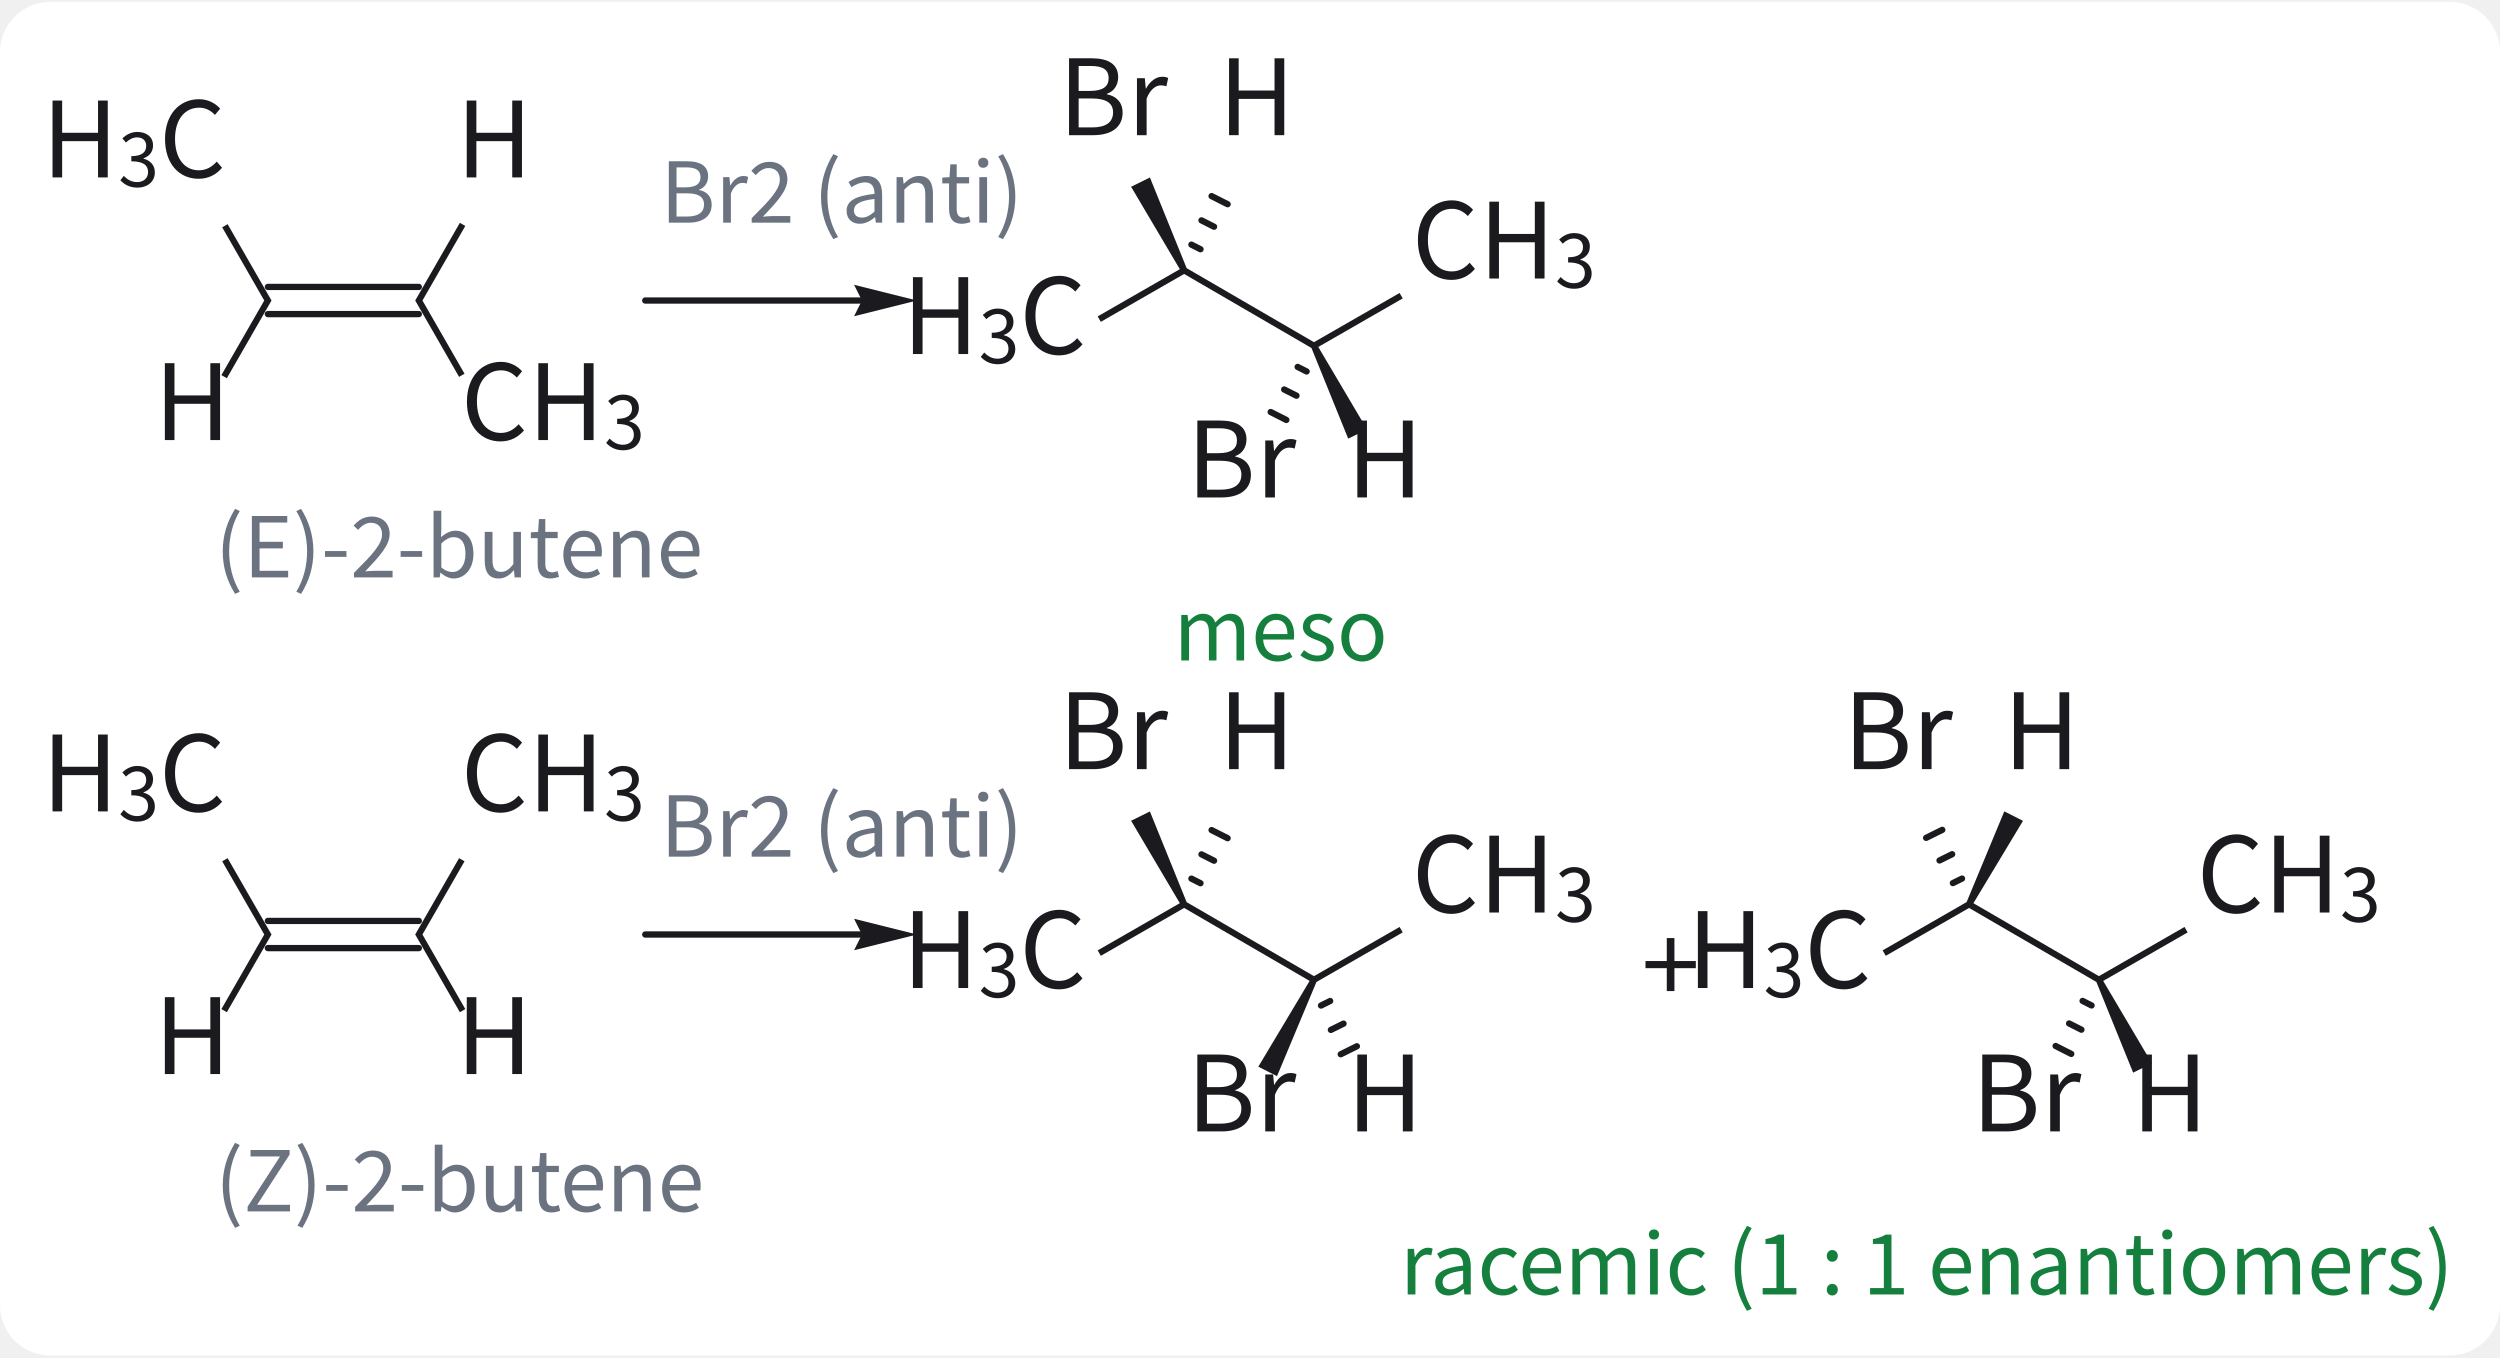
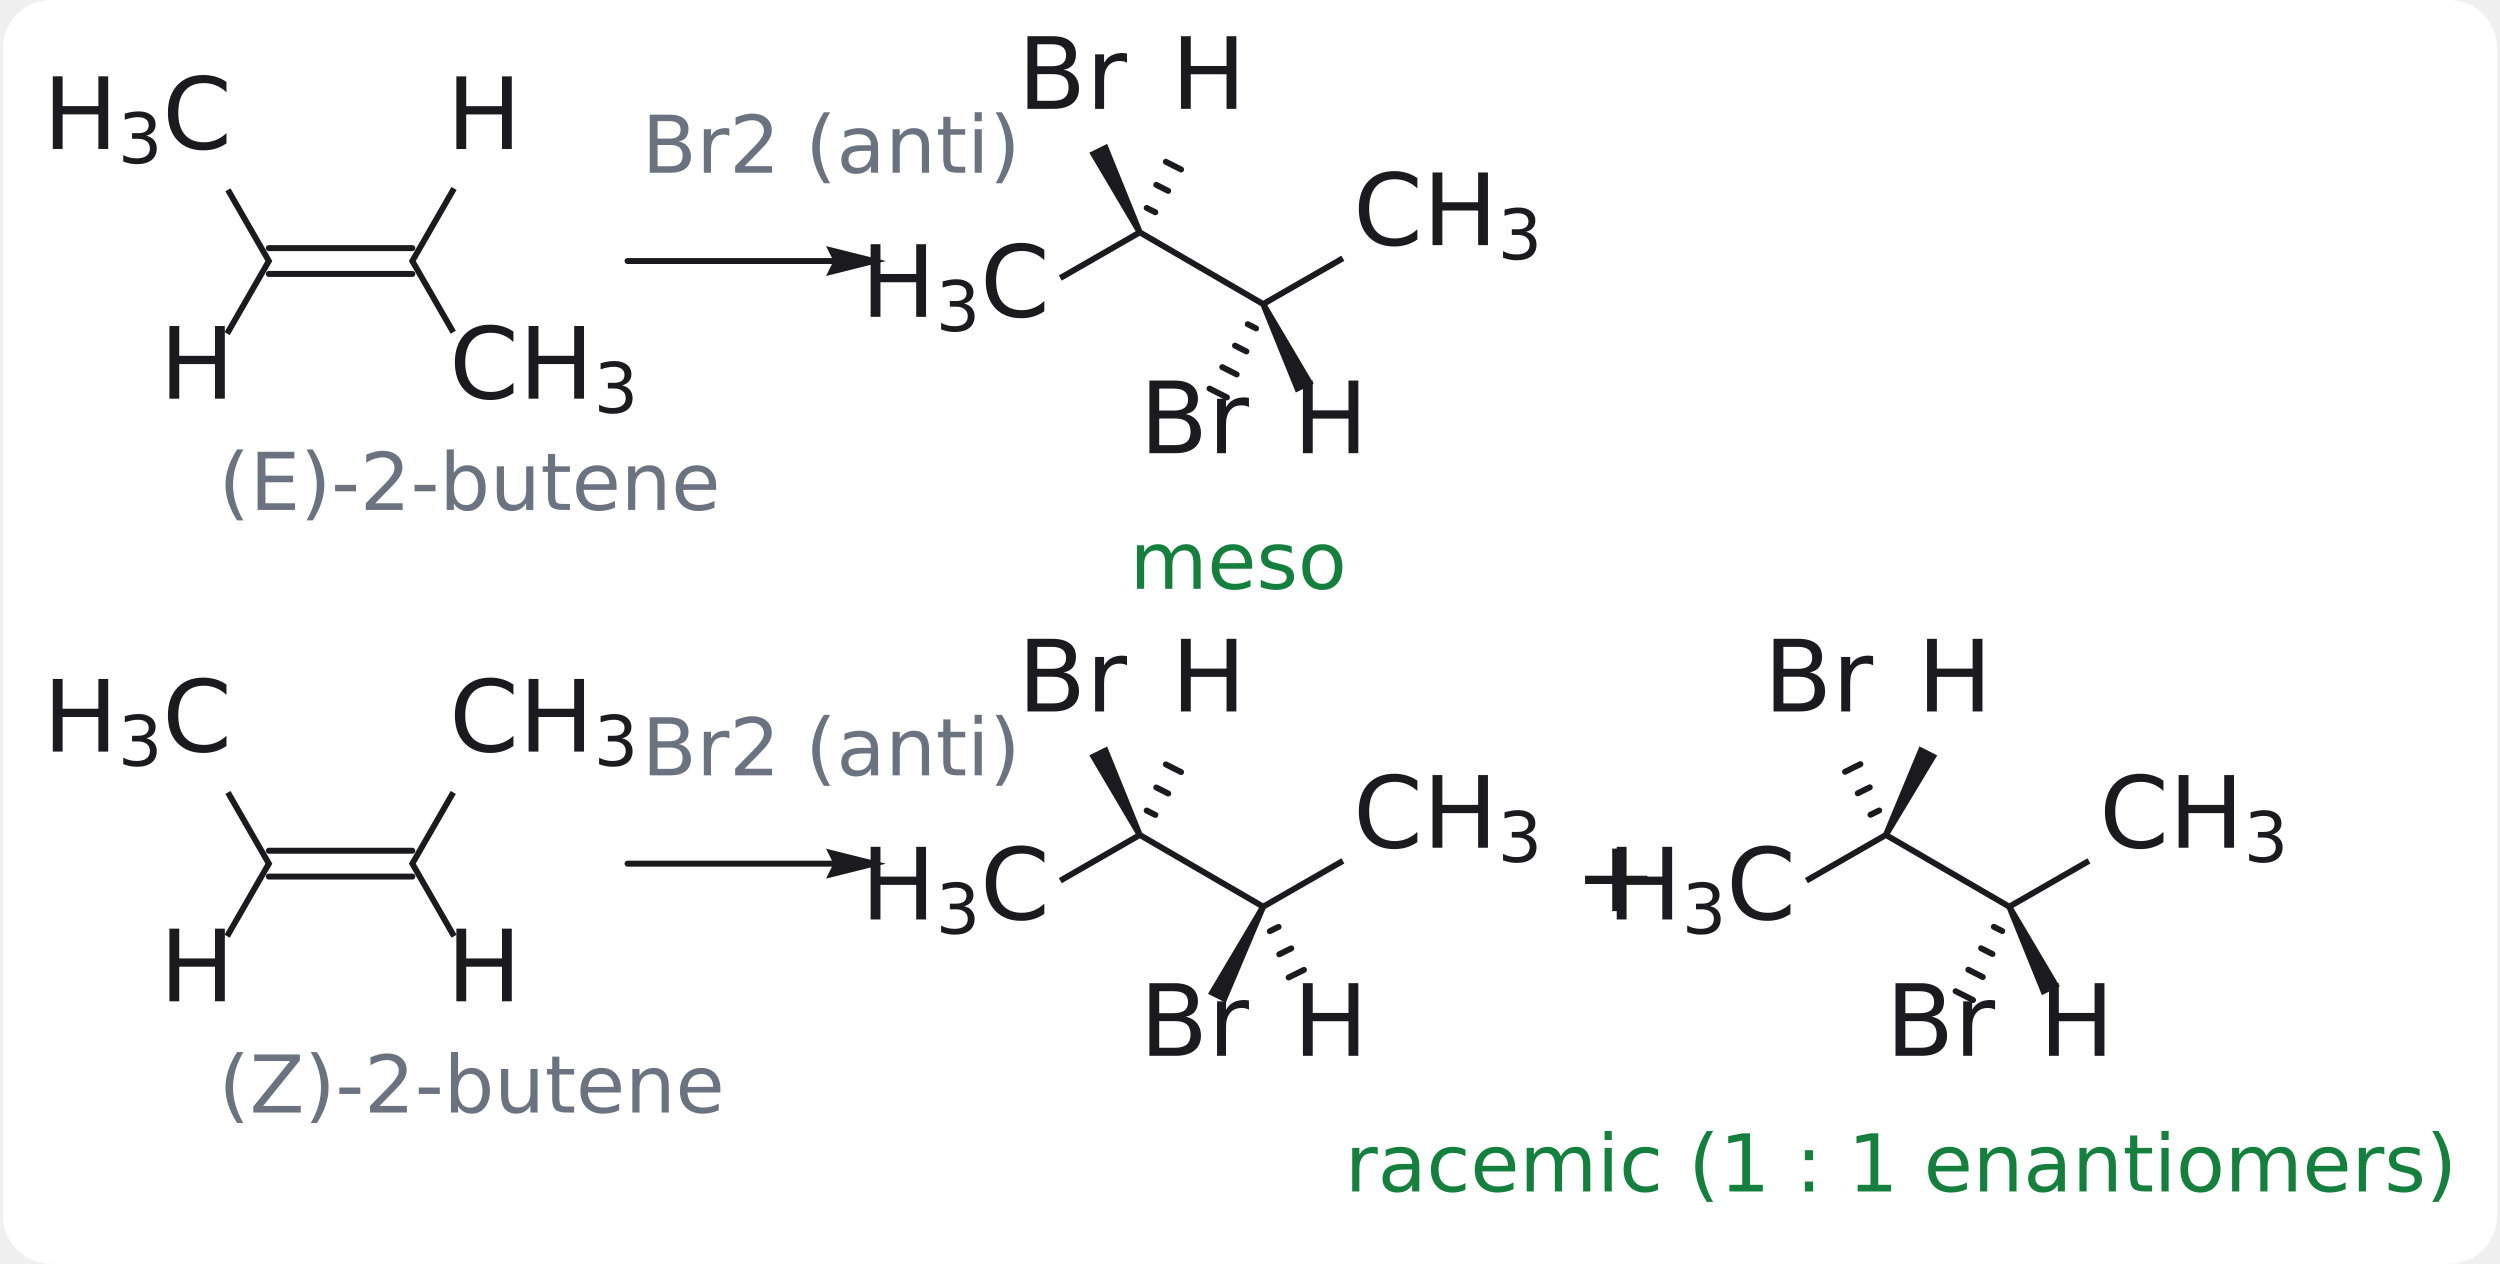
- <svg xmlns="http://www.w3.org/2000/svg" viewBox="-53.535 -83.11 695.599 376.644" width="431" height="234">
+ <svg xmlns="http://www.w3.org/2000/svg" viewBox="-56.771 -76.409 729.954 369.942" width="453" height="229">
  <style>.c-ink.fill{fill:#1b1b1f}.c-ink.stroke{stroke:#1b1b1f}.c-arrow.fill{fill:#c2410c}.c-arrow.stroke{stroke:#c2410c}.c-nu.fill{fill:#1d4ed8}.c-nu.stroke{stroke:#1d4ed8}.c-el.fill{fill:#b91c1c}.c-el.stroke{stroke:#b91c1c}.c-good.fill{fill:#15803d}.c-good.stroke{stroke:#15803d}.c-muted.fill{fill:#6b7280}.c-muted.stroke{stroke:#6b7280}.card{fill:#ffffff}@media (prefers-color-scheme: dark){.c-ink.fill{fill:#e6e6ea}.c-ink.stroke{stroke:#e6e6ea}.c-arrow.fill{fill:#ff9f5a}.c-arrow.stroke{stroke:#ff9f5a}.c-nu.fill{fill:#8ab4ff}.c-nu.stroke{stroke:#8ab4ff}.c-el.fill{fill:#ff8a8a}.c-el.stroke{stroke:#ff8a8a}.c-good.fill{fill:#6ee7a0}.c-good.stroke{stroke:#6ee7a0}.c-muted.fill{fill:#9ca3af}.c-muted.stroke{stroke:#9ca3af}.card{fill:#1e1e1e}}</style>
-   <rect class="card" x="-53.535" y="-83.110" width="695.599" height="376.644" rx="14" />
+   <rect class="card" x="-56.771" y="-76.409" width="729.954" height="369.942" rx="14" />
  <line class="c-ink stroke" x1="21" y1="-3.78" x2="63" y2="-3.78" stroke-width="1.75" stroke-linecap="round" />
  <line class="c-ink stroke" x1="21" y1="3.78" x2="63" y2="3.78" stroke-width="1.75" stroke-linecap="round" />
-   <line class="c-ink stroke" x1="280.492" y1="-14.269" x2="277.964" y2="-15.547" stroke-width="1.75" stroke-linecap="round" />
-   <line class="c-ink stroke" x1="284.264" y1="-20.533" x2="280.769" y2="-22.299" stroke-width="1.75" stroke-linecap="round" />
-   <line class="c-ink stroke" x1="288.036" y1="-26.797" x2="283.574" y2="-29.051" stroke-width="1.75" stroke-linecap="round" />
-   <line class="c-ink stroke" x1="307.526" y1="18.478" x2="310.018" y2="19.738" stroke-width="1.75" stroke-linecap="round" />
-   <line class="c-ink stroke" x1="303.772" y1="24.752" x2="307.195" y2="26.481" stroke-width="1.75" stroke-linecap="round" />
-   <line class="c-ink stroke" x1="300.019" y1="31.025" x2="304.371" y2="33.224" stroke-width="1.75" stroke-linecap="round" />
+   <line class="c-ink stroke" x1="280.491" y1="-14.27" x2="277.965" y2="-15.546" stroke-width="1.75" stroke-linecap="round" />
+   <line class="c-ink stroke" x1="284.262" y1="-20.534" x2="280.772" y2="-22.298" stroke-width="1.75" stroke-linecap="round" />
+   <line class="c-ink stroke" x1="288.032" y1="-26.799" x2="283.578" y2="-29.05" stroke-width="1.75" stroke-linecap="round" />
+   <line class="c-ink stroke" x1="307.548" y1="18.49" x2="309.995" y2="19.726" stroke-width="1.75" stroke-linecap="round" />
+   <line class="c-ink stroke" x1="303.818" y1="24.775" x2="307.149" y2="26.458" stroke-width="1.75" stroke-linecap="round" />
+   <line class="c-ink stroke" x1="300.087" y1="31.059" x2="304.303" y2="33.189" stroke-width="1.75" stroke-linecap="round" />
+   <line class="c-ink stroke" x1="296.357" y1="37.344" x2="301.457" y2="39.921" stroke-width="1.75" stroke-linecap="round" />
  <line class="c-ink stroke" x1="21" y1="172.62" x2="63" y2="172.62" stroke-width="1.75" stroke-linecap="round" />
  <line class="c-ink stroke" x1="21" y1="180.18" x2="63" y2="180.18" stroke-width="1.75" stroke-linecap="round" />
-   <line class="c-ink stroke" x1="280.492" y1="162.131" x2="277.964" y2="160.853" stroke-width="1.75" stroke-linecap="round" />
-   <line class="c-ink stroke" x1="284.264" y1="155.867" x2="280.769" y2="154.101" stroke-width="1.75" stroke-linecap="round" />
-   <line class="c-ink stroke" x1="288.036" y1="149.603" x2="283.574" y2="147.349" stroke-width="1.75" stroke-linecap="round" />
-   <line class="c-ink stroke" x1="314.022" y1="196.165" x2="316.565" y2="194.906" stroke-width="1.75" stroke-linecap="round" />
-   <line class="c-ink stroke" x1="316.768" y1="202.941" x2="320.286" y2="201.201" stroke-width="1.75" stroke-linecap="round" />
-   <line class="c-ink stroke" x1="319.514" y1="209.718" x2="324.006" y2="207.495" stroke-width="1.75" stroke-linecap="round" />
-   <line class="c-ink stroke" x1="492.378" y1="160.835" x2="489.835" y2="162.094" stroke-width="1.75" stroke-linecap="round" />
-   <line class="c-ink stroke" x1="489.632" y1="154.059" x2="486.114" y2="155.799" stroke-width="1.75" stroke-linecap="round" />
-   <line class="c-ink stroke" x1="486.886" y1="147.282" x2="482.394" y2="149.505" stroke-width="1.75" stroke-linecap="round" />
-   <line class="c-ink stroke" x1="525.926" y1="194.879" x2="528.418" y2="196.138" stroke-width="1.75" stroke-linecap="round" />
-   <line class="c-ink stroke" x1="522.172" y1="201.152" x2="525.595" y2="202.881" stroke-width="1.75" stroke-linecap="round" />
-   <line class="c-ink stroke" x1="518.419" y1="207.425" x2="522.771" y2="209.624" stroke-width="1.75" stroke-linecap="round" />
-   <path class="c-ink fill stroke" d="M22.009 0 L9.802 -21.241 L8.285 -20.369 L19.991 -0 Z M19.991 0 L8.067 20.748 L9.584 21.62 L22.009 -0 Z M61.991 -0 L74.198 21.241 L75.715 20.369 L64.009 0 Z M64.009 -0 L75.933 -20.748 L74.416 -21.62 L61.991 0 Z M252.757 5.933 L275.937 -7.389 L275.94 -8.4 L274.758 -8.73 L251.885 4.416 Z M275.937 -7.389 L311.375 13.214 L312.06 12.6 L312.063 11.589 L276.625 -9.014 L275.94 -8.4 Z M313.242 12.93 L336.757 -0.584 L335.885 -2.102 L312.063 11.589 L312.06 12.6 Z M276.635 -9.008 L266.412 -34.237 L261.183 -31.65 L274.738 -8.718 L275.94 -8.4 Z M311.365 13.208 L321.588 38.437 L326.817 35.85 L313.262 12.918 L312.06 12.6 Z M22.009 176.4 L9.802 155.159 L8.285 156.031 L19.991 176.4 Z M19.991 176.4 L8.067 197.148 L9.584 198.02 L22.009 176.4 Z M64.009 176.4 L75.715 156.031 L74.198 155.159 L61.991 176.4 Z M61.991 176.4 L74.416 198.02 L75.933 197.148 L64.009 176.4 Z M252.757 182.333 L275.937 169.011 L275.94 168 L274.758 167.67 L251.885 180.816 Z M275.937 169.011 L310.874 189.323 L312.06 189 L312.063 187.989 L276.625 167.386 L275.94 168 Z M312.741 189.618 L336.757 175.816 L335.885 174.298 L312.063 187.989 L312.06 189 Z M276.635 167.392 L266.412 142.163 L261.183 144.75 L274.738 167.682 L275.94 168 Z M310.856 189.312 L296.574 213.182 L301.78 215.813 L312.75 189.613 L312.06 189 Z M471.157 182.333 L494.337 169.011 L494.34 168 L493.659 167.382 L470.285 180.816 Z M494.337 169.011 L529.775 189.614 L530.46 189 L530.463 187.989 L495.526 167.677 L494.34 168 Z M531.642 189.33 L555.157 175.816 L554.285 174.298 L530.463 187.989 L530.46 189 Z M495.546 167.689 L509.344 144.772 L504.138 142.141 L493.65 167.388 L494.34 168 Z M529.765 189.608 L539.989 214.837 L545.217 212.25 L531.662 189.318 L530.46 189 Z " stroke-width="0" stroke-linecap="round" stroke-linejoin="round" />
-   <text class="c-ink fill" xml:space="preserve" x="-41.869" y="-59.684" font-family="Noto Sans CJK JP" font-size="29.167" font-weight="normal" font-style="normal" text-decoration="none" dominant-baseline="text-before-edge">H</text>
-   <text class="c-ink fill" xml:space="preserve" x="-20.635" y="-49.475" font-family="Noto Sans CJK JP" font-size="20.417" font-weight="normal" font-style="normal" text-decoration="none" dominant-baseline="text-before-edge">3</text>
-   <text class="c-ink fill" xml:space="preserve" x="-9.304" y="-59.684" font-family="Noto Sans CJK JP" font-size="29.167" font-weight="normal" font-style="normal" text-decoration="none" dominant-baseline="text-before-edge">C</text>
-   <text class="c-ink fill" xml:space="preserve" x="-10.617" y="13.396" font-family="Noto Sans CJK JP" font-size="29.167" font-weight="normal" font-style="normal" text-decoration="none" dominant-baseline="text-before-edge">H</text>
-   <text class="c-ink fill" xml:space="preserve" x="74.696" y="13.396" font-family="Noto Sans CJK JP" font-size="29.167" font-weight="normal" font-style="normal" text-decoration="none" dominant-baseline="text-before-edge">CH</text>
-   <text class="c-ink fill" xml:space="preserve" x="114.537" y="23.605" font-family="Noto Sans CJK JP" font-size="20.417" font-weight="normal" font-style="normal" text-decoration="none" dominant-baseline="text-before-edge">3</text>
-   <text class="c-ink fill" xml:space="preserve" x="73.383" y="-59.684" font-family="Noto Sans CJK JP" font-size="29.167" font-weight="normal" font-style="normal" text-decoration="none" dominant-baseline="text-before-edge">H</text>
-   <text class="c-ink fill" xml:space="preserve" x="197.531" y="-10.544" font-family="Noto Sans CJK JP" font-size="29.167" font-weight="normal" font-style="normal" text-decoration="none" dominant-baseline="text-before-edge">H</text>
-   <text class="c-ink fill" xml:space="preserve" x="218.765" y="-0.335" font-family="Noto Sans CJK JP" font-size="20.417" font-weight="normal" font-style="normal" text-decoration="none" dominant-baseline="text-before-edge">3</text>
-   <text class="c-ink fill" xml:space="preserve" x="230.096" y="-10.544" font-family="Noto Sans CJK JP" font-size="29.167" font-weight="normal" font-style="normal" text-decoration="none" dominant-baseline="text-before-edge">C</text>
-   <text class="c-ink fill" xml:space="preserve" x="339.296" y="-31.544" font-family="Noto Sans CJK JP" font-size="29.167" font-weight="normal" font-style="normal" text-decoration="none" dominant-baseline="text-before-edge">CH</text>
-   <text class="c-ink fill" xml:space="preserve" x="379.137" y="-21.335" font-family="Noto Sans CJK JP" font-size="20.417" font-weight="normal" font-style="normal" text-decoration="none" dominant-baseline="text-before-edge">3</text>
-   <text class="c-ink fill" xml:space="preserve" x="240.96" y="-71.444" font-family="Noto Sans CJK JP" font-size="29.167" font-weight="normal" font-style="normal" text-decoration="none" dominant-baseline="text-before-edge">Br</text>
-   <text class="c-ink fill" xml:space="preserve" x="285.483" y="-71.444" font-family="Noto Sans CJK JP" font-size="29.167" font-weight="normal" font-style="normal" text-decoration="none" dominant-baseline="text-before-edge">H</text>
-   <text class="c-ink fill" xml:space="preserve" x="276.66" y="29.356" font-family="Noto Sans CJK JP" font-size="29.167" font-weight="normal" font-style="normal" text-decoration="none" dominant-baseline="text-before-edge">Br</text>
-   <text class="c-ink fill" xml:space="preserve" x="321.183" y="29.356" font-family="Noto Sans CJK JP" font-size="29.167" font-weight="normal" font-style="normal" text-decoration="none" dominant-baseline="text-before-edge">H</text>
-   <text class="c-ink fill" xml:space="preserve" x="-41.869" y="116.716" font-family="Noto Sans CJK JP" font-size="29.167" font-weight="normal" font-style="normal" text-decoration="none" dominant-baseline="text-before-edge">H</text>
-   <text class="c-ink fill" xml:space="preserve" x="-20.635" y="126.925" font-family="Noto Sans CJK JP" font-size="20.417" font-weight="normal" font-style="normal" text-decoration="none" dominant-baseline="text-before-edge">3</text>
-   <text class="c-ink fill" xml:space="preserve" x="-9.304" y="116.716" font-family="Noto Sans CJK JP" font-size="29.167" font-weight="normal" font-style="normal" text-decoration="none" dominant-baseline="text-before-edge">C</text>
-   <text class="c-ink fill" xml:space="preserve" x="-10.617" y="189.796" font-family="Noto Sans CJK JP" font-size="29.167" font-weight="normal" font-style="normal" text-decoration="none" dominant-baseline="text-before-edge">H</text>
-   <text class="c-ink fill" xml:space="preserve" x="74.696" y="116.716" font-family="Noto Sans CJK JP" font-size="29.167" font-weight="normal" font-style="normal" text-decoration="none" dominant-baseline="text-before-edge">CH</text>
-   <text class="c-ink fill" xml:space="preserve" x="114.537" y="126.925" font-family="Noto Sans CJK JP" font-size="20.417" font-weight="normal" font-style="normal" text-decoration="none" dominant-baseline="text-before-edge">3</text>
-   <text class="c-ink fill" xml:space="preserve" x="73.383" y="189.796" font-family="Noto Sans CJK JP" font-size="29.167" font-weight="normal" font-style="normal" text-decoration="none" dominant-baseline="text-before-edge">H</text>
-   <text class="c-ink fill" xml:space="preserve" x="197.531" y="165.856" font-family="Noto Sans CJK JP" font-size="29.167" font-weight="normal" font-style="normal" text-decoration="none" dominant-baseline="text-before-edge">H</text>
-   <text class="c-ink fill" xml:space="preserve" x="218.765" y="176.065" font-family="Noto Sans CJK JP" font-size="20.417" font-weight="normal" font-style="normal" text-decoration="none" dominant-baseline="text-before-edge">3</text>
-   <text class="c-ink fill" xml:space="preserve" x="230.096" y="165.856" font-family="Noto Sans CJK JP" font-size="29.167" font-weight="normal" font-style="normal" text-decoration="none" dominant-baseline="text-before-edge">C</text>
-   <text class="c-ink fill" xml:space="preserve" x="339.296" y="144.856" font-family="Noto Sans CJK JP" font-size="29.167" font-weight="normal" font-style="normal" text-decoration="none" dominant-baseline="text-before-edge">CH</text>
-   <text class="c-ink fill" xml:space="preserve" x="379.137" y="155.065" font-family="Noto Sans CJK JP" font-size="20.417" font-weight="normal" font-style="normal" text-decoration="none" dominant-baseline="text-before-edge">3</text>
-   <text class="c-ink fill" xml:space="preserve" x="240.96" y="104.956" font-family="Noto Sans CJK JP" font-size="29.167" font-weight="normal" font-style="normal" text-decoration="none" dominant-baseline="text-before-edge">Br</text>
-   <text class="c-ink fill" xml:space="preserve" x="285.483" y="104.956" font-family="Noto Sans CJK JP" font-size="29.167" font-weight="normal" font-style="normal" text-decoration="none" dominant-baseline="text-before-edge">H</text>
-   <text class="c-ink fill" xml:space="preserve" x="276.66" y="205.756" font-family="Noto Sans CJK JP" font-size="29.167" font-weight="normal" font-style="normal" text-decoration="none" dominant-baseline="text-before-edge">Br</text>
-   <text class="c-ink fill" xml:space="preserve" x="321.183" y="205.756" font-family="Noto Sans CJK JP" font-size="29.167" font-weight="normal" font-style="normal" text-decoration="none" dominant-baseline="text-before-edge">H</text>
-   <text class="c-ink fill" xml:space="preserve" x="415.931" y="165.856" font-family="Noto Sans CJK JP" font-size="29.167" font-weight="normal" font-style="normal" text-decoration="none" dominant-baseline="text-before-edge">H</text>
-   <text class="c-ink fill" xml:space="preserve" x="437.165" y="176.065" font-family="Noto Sans CJK JP" font-size="20.417" font-weight="normal" font-style="normal" text-decoration="none" dominant-baseline="text-before-edge">3</text>
-   <text class="c-ink fill" xml:space="preserve" x="448.496" y="165.856" font-family="Noto Sans CJK JP" font-size="29.167" font-weight="normal" font-style="normal" text-decoration="none" dominant-baseline="text-before-edge">C</text>
-   <text class="c-ink fill" xml:space="preserve" x="557.696" y="144.856" font-family="Noto Sans CJK JP" font-size="29.167" font-weight="normal" font-style="normal" text-decoration="none" dominant-baseline="text-before-edge">CH</text>
-   <text class="c-ink fill" xml:space="preserve" x="597.538" y="155.065" font-family="Noto Sans CJK JP" font-size="20.417" font-weight="normal" font-style="normal" text-decoration="none" dominant-baseline="text-before-edge">3</text>
-   <text class="c-ink fill" xml:space="preserve" x="459.36" y="104.956" font-family="Noto Sans CJK JP" font-size="29.167" font-weight="normal" font-style="normal" text-decoration="none" dominant-baseline="text-before-edge">Br</text>
-   <text class="c-ink fill" xml:space="preserve" x="503.883" y="104.956" font-family="Noto Sans CJK JP" font-size="29.167" font-weight="normal" font-style="normal" text-decoration="none" dominant-baseline="text-before-edge">H</text>
-   <text class="c-ink fill" xml:space="preserve" x="495.06" y="205.756" font-family="Noto Sans CJK JP" font-size="29.167" font-weight="normal" font-style="normal" text-decoration="none" dominant-baseline="text-before-edge">Br</text>
-   <text class="c-ink fill" xml:space="preserve" x="539.583" y="205.756" font-family="Noto Sans CJK JP" font-size="29.167" font-weight="normal" font-style="normal" text-decoration="none" dominant-baseline="text-before-edge">H</text>
+   <line class="c-ink stroke" x1="280.491" y1="162.13" x2="277.965" y2="160.854" stroke-width="1.75" stroke-linecap="round" />
+   <line class="c-ink stroke" x1="284.262" y1="155.866" x2="280.772" y2="154.102" stroke-width="1.75" stroke-linecap="round" />
+   <line class="c-ink stroke" x1="288.032" y1="149.601" x2="283.578" y2="147.35" stroke-width="1.75" stroke-linecap="round" />
+   <line class="c-ink stroke" x1="314.023" y1="196.164" x2="316.564" y2="194.907" stroke-width="1.75" stroke-linecap="round" />
+   <line class="c-ink stroke" x1="316.77" y1="202.94" x2="320.283" y2="201.202" stroke-width="1.75" stroke-linecap="round" />
+   <line class="c-ink stroke" x1="319.517" y1="209.716" x2="324.003" y2="207.497" stroke-width="1.75" stroke-linecap="round" />
+   <line class="c-ink stroke" x1="492.377" y1="160.836" x2="489.836" y2="162.093" stroke-width="1.75" stroke-linecap="round" />
+   <line class="c-ink stroke" x1="489.63" y1="154.06" x2="486.117" y2="155.798" stroke-width="1.75" stroke-linecap="round" />
+   <line class="c-ink stroke" x1="486.883" y1="147.284" x2="482.397" y2="149.503" stroke-width="1.75" stroke-linecap="round" />
+   <line class="c-ink stroke" x1="525.948" y1="194.89" x2="528.395" y2="196.126" stroke-width="1.75" stroke-linecap="round" />
+   <line class="c-ink stroke" x1="522.218" y1="201.175" x2="525.549" y2="202.858" stroke-width="1.75" stroke-linecap="round" />
+   <line class="c-ink stroke" x1="518.487" y1="207.459" x2="522.703" y2="209.589" stroke-width="1.75" stroke-linecap="round" />
+   <line class="c-ink stroke" x1="514.757" y1="213.744" x2="519.857" y2="216.321" stroke-width="1.75" stroke-linecap="round" />
+   <path class="c-ink fill stroke" d="M22.009 0 L9.78 -21.279 L8.262 -20.407 L19.991 -0 Z M19.991 0 L8.033 20.806 L9.551 21.678 L22.009 -0 Z M61.991 -0 L74.22 21.279 L75.738 20.407 L64.009 0 Z M64.009 -0 L75.967 -20.806 L74.449 -21.678 L61.991 0 Z M253.105 5.733 L275.937 -7.389 L275.94 -8.4 L274.758 -8.73 L252.233 4.216 Z M275.937 -7.389 L311.375 13.214 L312.06 12.6 L312.063 11.589 L276.625 -9.014 L275.94 -8.4 Z M313.242 12.93 L335.824 -0.049 L334.952 -1.566 L312.063 11.589 L312.06 12.6 Z M276.635 -9.008 L266.383 -34.295 L261.154 -31.709 L274.738 -8.719 L275.94 -8.4 Z M311.365 13.208 L321.617 38.495 L326.846 35.909 L313.262 12.919 L312.06 12.6 Z M22.009 176.4 L9.78 155.121 L8.262 155.993 L19.991 176.4 Z M19.991 176.4 L8.033 197.206 L9.551 198.078 L22.009 176.4 Z M64.009 176.4 L75.738 155.993 L74.22 155.121 L61.991 176.4 Z M61.991 176.4 L74.449 198.078 L75.967 197.206 L64.009 176.4 Z M253.105 182.133 L275.937 169.011 L275.94 168 L274.758 167.67 L252.233 180.616 Z M275.937 169.011 L310.874 189.323 L312.06 189 L312.063 187.989 L276.625 167.386 L275.94 168 Z M312.741 189.618 L335.824 176.351 L334.952 174.834 L312.063 187.989 L312.06 189 Z M276.635 167.392 L266.383 142.105 L261.154 144.691 L274.738 167.681 L275.94 168 Z M310.859 189.314 L295.907 214.501 L301.114 217.132 L312.748 189.614 L312.06 189 Z M471.505 182.133 L494.337 169.011 L494.34 168 L493.659 167.382 L470.632 180.616 Z M494.337 169.011 L529.775 189.614 L530.46 189 L530.463 187.989 L495.526 167.677 L494.34 168 Z M531.642 189.33 L554.224 176.352 L553.352 174.834 L530.463 187.989 L530.46 189 Z M495.546 167.689 L509.374 144.713 L504.167 142.083 L493.65 167.388 L494.34 168 Z M529.765 189.608 L540.017 214.895 L545.246 212.309 L531.662 189.319 L530.46 189 Z " stroke-width="0" stroke-linecap="round" stroke-linejoin="round" />
+   <text class="c-ink fill" xml:space="preserve" x="-45.104" y="-52.996" font-family="DejaVu Sans, Noto Sans CJK KR, Noto Sans CJK JP, sans-serif" font-size="29.167" font-weight="normal" font-style="normal" text-decoration="none" dominant-baseline="text-before-edge">H</text>
+   <text class="c-ink fill" xml:space="preserve" x="-23.172" y="-42.788" font-family="DejaVu Sans, Noto Sans CJK KR, Noto Sans CJK JP, sans-serif" font-size="20.417" font-weight="normal" font-style="normal" text-decoration="none" dominant-baseline="text-before-edge">3</text>
+   <text class="c-ink fill" xml:space="preserve" x="-10.183" y="-52.996" font-family="DejaVu Sans, Noto Sans CJK KR, Noto Sans CJK JP, sans-serif" font-size="29.167" font-weight="normal" font-style="normal" text-decoration="none" dominant-baseline="text-before-edge">C</text>
+   <text class="c-ink fill" xml:space="preserve" x="-10.966" y="20.098" font-family="DejaVu Sans, Noto Sans CJK KR, Noto Sans CJK JP, sans-serif" font-size="29.167" font-weight="normal" font-style="normal" text-decoration="none" dominant-baseline="text-before-edge">H</text>
+   <text class="c-ink fill" xml:space="preserve" x="73.817" y="20.084" font-family="DejaVu Sans, Noto Sans CJK KR, Noto Sans CJK JP, sans-serif" font-size="29.167" font-weight="normal" font-style="normal" text-decoration="none" dominant-baseline="text-before-edge">CH</text>
+   <text class="c-ink fill" xml:space="preserve" x="116.115" y="30.292" font-family="DejaVu Sans, Noto Sans CJK KR, Noto Sans CJK JP, sans-serif" font-size="20.417" font-weight="normal" font-style="normal" text-decoration="none" dominant-baseline="text-before-edge">3</text>
+   <text class="c-ink fill" xml:space="preserve" x="73.034" y="-52.982" font-family="DejaVu Sans, Noto Sans CJK KR, Noto Sans CJK JP, sans-serif" font-size="29.167" font-weight="normal" font-style="normal" text-decoration="none" dominant-baseline="text-before-edge">H</text>
+   <text class="c-ink fill" xml:space="preserve" x="194.296" y="-3.856" font-family="DejaVu Sans, Noto Sans CJK KR, Noto Sans CJK JP, sans-serif" font-size="29.167" font-weight="normal" font-style="normal" text-decoration="none" dominant-baseline="text-before-edge">H</text>
+   <text class="c-ink fill" xml:space="preserve" x="216.228" y="6.352" font-family="DejaVu Sans, Noto Sans CJK KR, Noto Sans CJK JP, sans-serif" font-size="20.417" font-weight="normal" font-style="normal" text-decoration="none" dominant-baseline="text-before-edge">3</text>
+   <text class="c-ink fill" xml:space="preserve" x="229.217" y="-3.856" font-family="DejaVu Sans, Noto Sans CJK KR, Noto Sans CJK JP, sans-serif" font-size="29.167" font-weight="normal" font-style="normal" text-decoration="none" dominant-baseline="text-before-edge">C</text>
+   <text class="c-ink fill" xml:space="preserve" x="338.417" y="-24.856" font-family="DejaVu Sans, Noto Sans CJK KR, Noto Sans CJK JP, sans-serif" font-size="29.167" font-weight="normal" font-style="normal" text-decoration="none" dominant-baseline="text-before-edge">CH</text>
+   <text class="c-ink fill" xml:space="preserve" x="380.715" y="-14.648" font-family="DejaVu Sans, Noto Sans CJK KR, Noto Sans CJK JP, sans-serif" font-size="20.417" font-weight="normal" font-style="normal" text-decoration="none" dominant-baseline="text-before-edge">3</text>
+   <text class="c-ink fill" xml:space="preserve" x="240.2" y="-64.742" font-family="DejaVu Sans, Noto Sans CJK KR, Noto Sans CJK JP, sans-serif" font-size="29.167" font-weight="normal" font-style="normal" text-decoration="none" dominant-baseline="text-before-edge">Br</text>
+   <text class="c-ink fill" xml:space="preserve" x="285.134" y="-64.742" font-family="DejaVu Sans, Noto Sans CJK KR, Noto Sans CJK JP, sans-serif" font-size="29.167" font-weight="normal" font-style="normal" text-decoration="none" dominant-baseline="text-before-edge">H</text>
+   <text class="c-ink fill" xml:space="preserve" x="275.9" y="36.058" font-family="DejaVu Sans, Noto Sans CJK KR, Noto Sans CJK JP, sans-serif" font-size="29.167" font-weight="normal" font-style="normal" text-decoration="none" dominant-baseline="text-before-edge">Br</text>
+   <text class="c-ink fill" xml:space="preserve" x="320.834" y="36.058" font-family="DejaVu Sans, Noto Sans CJK KR, Noto Sans CJK JP, sans-serif" font-size="29.167" font-weight="normal" font-style="normal" text-decoration="none" dominant-baseline="text-before-edge">H</text>
+   <text class="c-ink fill" xml:space="preserve" x="-45.104" y="123.404" font-family="DejaVu Sans, Noto Sans CJK KR, Noto Sans CJK JP, sans-serif" font-size="29.167" font-weight="normal" font-style="normal" text-decoration="none" dominant-baseline="text-before-edge">H</text>
+   <text class="c-ink fill" xml:space="preserve" x="-23.172" y="133.612" font-family="DejaVu Sans, Noto Sans CJK KR, Noto Sans CJK JP, sans-serif" font-size="20.417" font-weight="normal" font-style="normal" text-decoration="none" dominant-baseline="text-before-edge">3</text>
+   <text class="c-ink fill" xml:space="preserve" x="-10.183" y="123.404" font-family="DejaVu Sans, Noto Sans CJK KR, Noto Sans CJK JP, sans-serif" font-size="29.167" font-weight="normal" font-style="normal" text-decoration="none" dominant-baseline="text-before-edge">C</text>
+   <text class="c-ink fill" xml:space="preserve" x="-10.966" y="196.498" font-family="DejaVu Sans, Noto Sans CJK KR, Noto Sans CJK JP, sans-serif" font-size="29.167" font-weight="normal" font-style="normal" text-decoration="none" dominant-baseline="text-before-edge">H</text>
+   <text class="c-ink fill" xml:space="preserve" x="73.817" y="123.404" font-family="DejaVu Sans, Noto Sans CJK KR, Noto Sans CJK JP, sans-serif" font-size="29.167" font-weight="normal" font-style="normal" text-decoration="none" dominant-baseline="text-before-edge">CH</text>
+   <text class="c-ink fill" xml:space="preserve" x="116.115" y="133.612" font-family="DejaVu Sans, Noto Sans CJK KR, Noto Sans CJK JP, sans-serif" font-size="20.417" font-weight="normal" font-style="normal" text-decoration="none" dominant-baseline="text-before-edge">3</text>
+   <text class="c-ink fill" xml:space="preserve" x="73.034" y="196.498" font-family="DejaVu Sans, Noto Sans CJK KR, Noto Sans CJK JP, sans-serif" font-size="29.167" font-weight="normal" font-style="normal" text-decoration="none" dominant-baseline="text-before-edge">H</text>
+   <text class="c-ink fill" xml:space="preserve" x="194.296" y="172.544" font-family="DejaVu Sans, Noto Sans CJK KR, Noto Sans CJK JP, sans-serif" font-size="29.167" font-weight="normal" font-style="normal" text-decoration="none" dominant-baseline="text-before-edge">H</text>
+   <text class="c-ink fill" xml:space="preserve" x="216.228" y="182.752" font-family="DejaVu Sans, Noto Sans CJK KR, Noto Sans CJK JP, sans-serif" font-size="20.417" font-weight="normal" font-style="normal" text-decoration="none" dominant-baseline="text-before-edge">3</text>
+   <text class="c-ink fill" xml:space="preserve" x="229.217" y="172.544" font-family="DejaVu Sans, Noto Sans CJK KR, Noto Sans CJK JP, sans-serif" font-size="29.167" font-weight="normal" font-style="normal" text-decoration="none" dominant-baseline="text-before-edge">C</text>
+   <text class="c-ink fill" xml:space="preserve" x="338.417" y="151.544" font-family="DejaVu Sans, Noto Sans CJK KR, Noto Sans CJK JP, sans-serif" font-size="29.167" font-weight="normal" font-style="normal" text-decoration="none" dominant-baseline="text-before-edge">CH</text>
+   <text class="c-ink fill" xml:space="preserve" x="380.715" y="161.752" font-family="DejaVu Sans, Noto Sans CJK KR, Noto Sans CJK JP, sans-serif" font-size="20.417" font-weight="normal" font-style="normal" text-decoration="none" dominant-baseline="text-before-edge">3</text>
+   <text class="c-ink fill" xml:space="preserve" x="240.2" y="111.658" font-family="DejaVu Sans, Noto Sans CJK KR, Noto Sans CJK JP, sans-serif" font-size="29.167" font-weight="normal" font-style="normal" text-decoration="none" dominant-baseline="text-before-edge">Br</text>
+   <text class="c-ink fill" xml:space="preserve" x="285.134" y="111.658" font-family="DejaVu Sans, Noto Sans CJK KR, Noto Sans CJK JP, sans-serif" font-size="29.167" font-weight="normal" font-style="normal" text-decoration="none" dominant-baseline="text-before-edge">H</text>
+   <text class="c-ink fill" xml:space="preserve" x="275.9" y="212.458" font-family="DejaVu Sans, Noto Sans CJK KR, Noto Sans CJK JP, sans-serif" font-size="29.167" font-weight="normal" font-style="normal" text-decoration="none" dominant-baseline="text-before-edge">Br</text>
+   <text class="c-ink fill" xml:space="preserve" x="320.834" y="212.458" font-family="DejaVu Sans, Noto Sans CJK KR, Noto Sans CJK JP, sans-serif" font-size="29.167" font-weight="normal" font-style="normal" text-decoration="none" dominant-baseline="text-before-edge">H</text>
+   <text class="c-ink fill" xml:space="preserve" x="412.696" y="172.544" font-family="DejaVu Sans, Noto Sans CJK KR, Noto Sans CJK JP, sans-serif" font-size="29.167" font-weight="normal" font-style="normal" text-decoration="none" dominant-baseline="text-before-edge">H</text>
+   <text class="c-ink fill" xml:space="preserve" x="434.628" y="182.752" font-family="DejaVu Sans, Noto Sans CJK KR, Noto Sans CJK JP, sans-serif" font-size="20.417" font-weight="normal" font-style="normal" text-decoration="none" dominant-baseline="text-before-edge">3</text>
+   <text class="c-ink fill" xml:space="preserve" x="447.617" y="172.544" font-family="DejaVu Sans, Noto Sans CJK KR, Noto Sans CJK JP, sans-serif" font-size="29.167" font-weight="normal" font-style="normal" text-decoration="none" dominant-baseline="text-before-edge">C</text>
+   <text class="c-ink fill" xml:space="preserve" x="556.817" y="151.544" font-family="DejaVu Sans, Noto Sans CJK KR, Noto Sans CJK JP, sans-serif" font-size="29.167" font-weight="normal" font-style="normal" text-decoration="none" dominant-baseline="text-before-edge">CH</text>
+   <text class="c-ink fill" xml:space="preserve" x="599.115" y="161.752" font-family="DejaVu Sans, Noto Sans CJK KR, Noto Sans CJK JP, sans-serif" font-size="20.417" font-weight="normal" font-style="normal" text-decoration="none" dominant-baseline="text-before-edge">3</text>
+   <text class="c-ink fill" xml:space="preserve" x="458.6" y="111.658" font-family="DejaVu Sans, Noto Sans CJK KR, Noto Sans CJK JP, sans-serif" font-size="29.167" font-weight="normal" font-style="normal" text-decoration="none" dominant-baseline="text-before-edge">Br</text>
+   <text class="c-ink fill" xml:space="preserve" x="503.534" y="111.658" font-family="DejaVu Sans, Noto Sans CJK KR, Noto Sans CJK JP, sans-serif" font-size="29.167" font-weight="normal" font-style="normal" text-decoration="none" dominant-baseline="text-before-edge">H</text>
+   <text class="c-ink fill" xml:space="preserve" x="494.3" y="212.458" font-family="DejaVu Sans, Noto Sans CJK KR, Noto Sans CJK JP, sans-serif" font-size="29.167" font-weight="normal" font-style="normal" text-decoration="none" dominant-baseline="text-before-edge">Br</text>
+   <text class="c-ink fill" xml:space="preserve" x="539.234" y="212.458" font-family="DejaVu Sans, Noto Sans CJK KR, Noto Sans CJK JP, sans-serif" font-size="29.167" font-weight="normal" font-style="normal" text-decoration="none" dominant-baseline="text-before-edge">H</text>
  <path class="c-ink stroke" d="M126 0 L197.225 0 " fill="none" stroke-width="1.75" stroke-linecap="round" stroke-linejoin="round" />
  <path class="c-ink fill stroke" d="M201.6 0 L184.1 -4.375 L186.287 0 L184.1 4.375 Z " stroke-width="0" stroke-linecap="round" stroke-linejoin="round" />
  <path class="c-ink stroke" d="M126 176.4 L197.225 176.4 " fill="none" stroke-width="1.75" stroke-linecap="round" stroke-linejoin="round" />
  <path class="c-ink fill stroke" d="M201.6 176.4 L184.1 172.025 L186.287 176.4 L184.1 180.775 Z " stroke-width="0" stroke-linecap="round" stroke-linejoin="round" />
-   <text class="c-muted fill" xml:space="preserve" x="130.2" y="-42" font-family="Noto Sans CJK JP" font-size="23.333" font-weight="normal" font-style="normal" text-decoration="none" dominant-baseline="text-before-edge">Br2 (anti)</text>
-   <text class="c-good fill" xml:space="preserve" x="273" y="79.8" font-family="Noto Sans CJK JP" font-size="23.333" font-weight="normal" font-style="normal" text-decoration="none" dominant-baseline="text-before-edge">meso</text>
-   <text class="c-muted fill" xml:space="preserve" x="6.3" y="56.7" font-family="Noto Sans CJK JP" font-size="23.333" font-weight="normal" font-style="normal" text-decoration="none" dominant-baseline="text-before-edge">(E)-2-butene</text>
-   <text class="c-muted fill" xml:space="preserve" x="130.2" y="134.4" font-family="Noto Sans CJK JP" font-size="23.333" font-weight="normal" font-style="normal" text-decoration="none" dominant-baseline="text-before-edge">Br2 (anti)</text>
-   <text class="c-ink fill" xml:space="preserve" x="403.2" y="170.1" font-family="Noto Sans CJK JP" font-size="29.167" font-weight="normal" font-style="normal" text-decoration="none" dominant-baseline="text-before-edge">+</text>
-   <text class="c-good fill" xml:space="preserve" x="336" y="256.2" font-family="Noto Sans CJK JP" font-size="23.333" font-weight="normal" font-style="normal" text-decoration="none" dominant-baseline="text-before-edge">racemic (1 : 1 enantiomers)</text>
-   <text class="c-muted fill" xml:space="preserve" x="6.3" y="233.1" font-family="Noto Sans CJK JP" font-size="23.333" font-weight="normal" font-style="normal" text-decoration="none" dominant-baseline="text-before-edge">(Z)-2-butene</text>
+   <text class="c-muted fill" xml:space="preserve" x="130.2" y="-42" font-family="DejaVu Sans, Noto Sans CJK KR, Noto Sans CJK JP, sans-serif" font-size="23.333" font-weight="normal" font-style="normal" text-decoration="none" dominant-baseline="text-before-edge">Br2 (anti)</text>
+   <text class="c-good fill" xml:space="preserve" x="273" y="79.8" font-family="DejaVu Sans, Noto Sans CJK KR, Noto Sans CJK JP, sans-serif" font-size="23.333" font-weight="normal" font-style="normal" text-decoration="none" dominant-baseline="text-before-edge">meso</text>
+   <text class="c-muted fill" xml:space="preserve" x="6.3" y="56.7" font-family="DejaVu Sans, Noto Sans CJK KR, Noto Sans CJK JP, sans-serif" font-size="23.333" font-weight="normal" font-style="normal" text-decoration="none" dominant-baseline="text-before-edge">(E)-2-butene</text>
+   <text class="c-muted fill" xml:space="preserve" x="130.2" y="134.4" font-family="DejaVu Sans, Noto Sans CJK KR, Noto Sans CJK JP, sans-serif" font-size="23.333" font-weight="normal" font-style="normal" text-decoration="none" dominant-baseline="text-before-edge">Br2 (anti)</text>
+   <text class="c-ink fill" xml:space="preserve" x="403.2" y="170.1" font-family="DejaVu Sans, Noto Sans CJK KR, Noto Sans CJK JP, sans-serif" font-size="29.167" font-weight="normal" font-style="normal" text-decoration="none" dominant-baseline="text-before-edge">+</text>
+   <text class="c-good fill" xml:space="preserve" x="336" y="256.2" font-family="DejaVu Sans, Noto Sans CJK KR, Noto Sans CJK JP, sans-serif" font-size="23.333" font-weight="normal" font-style="normal" text-decoration="none" dominant-baseline="text-before-edge">racemic (1 : 1 enantiomers)</text>
+   <text class="c-muted fill" xml:space="preserve" x="6.3" y="233.1" font-family="DejaVu Sans, Noto Sans CJK KR, Noto Sans CJK JP, sans-serif" font-size="23.333" font-weight="normal" font-style="normal" text-decoration="none" dominant-baseline="text-before-edge">(Z)-2-butene</text>
</svg>
